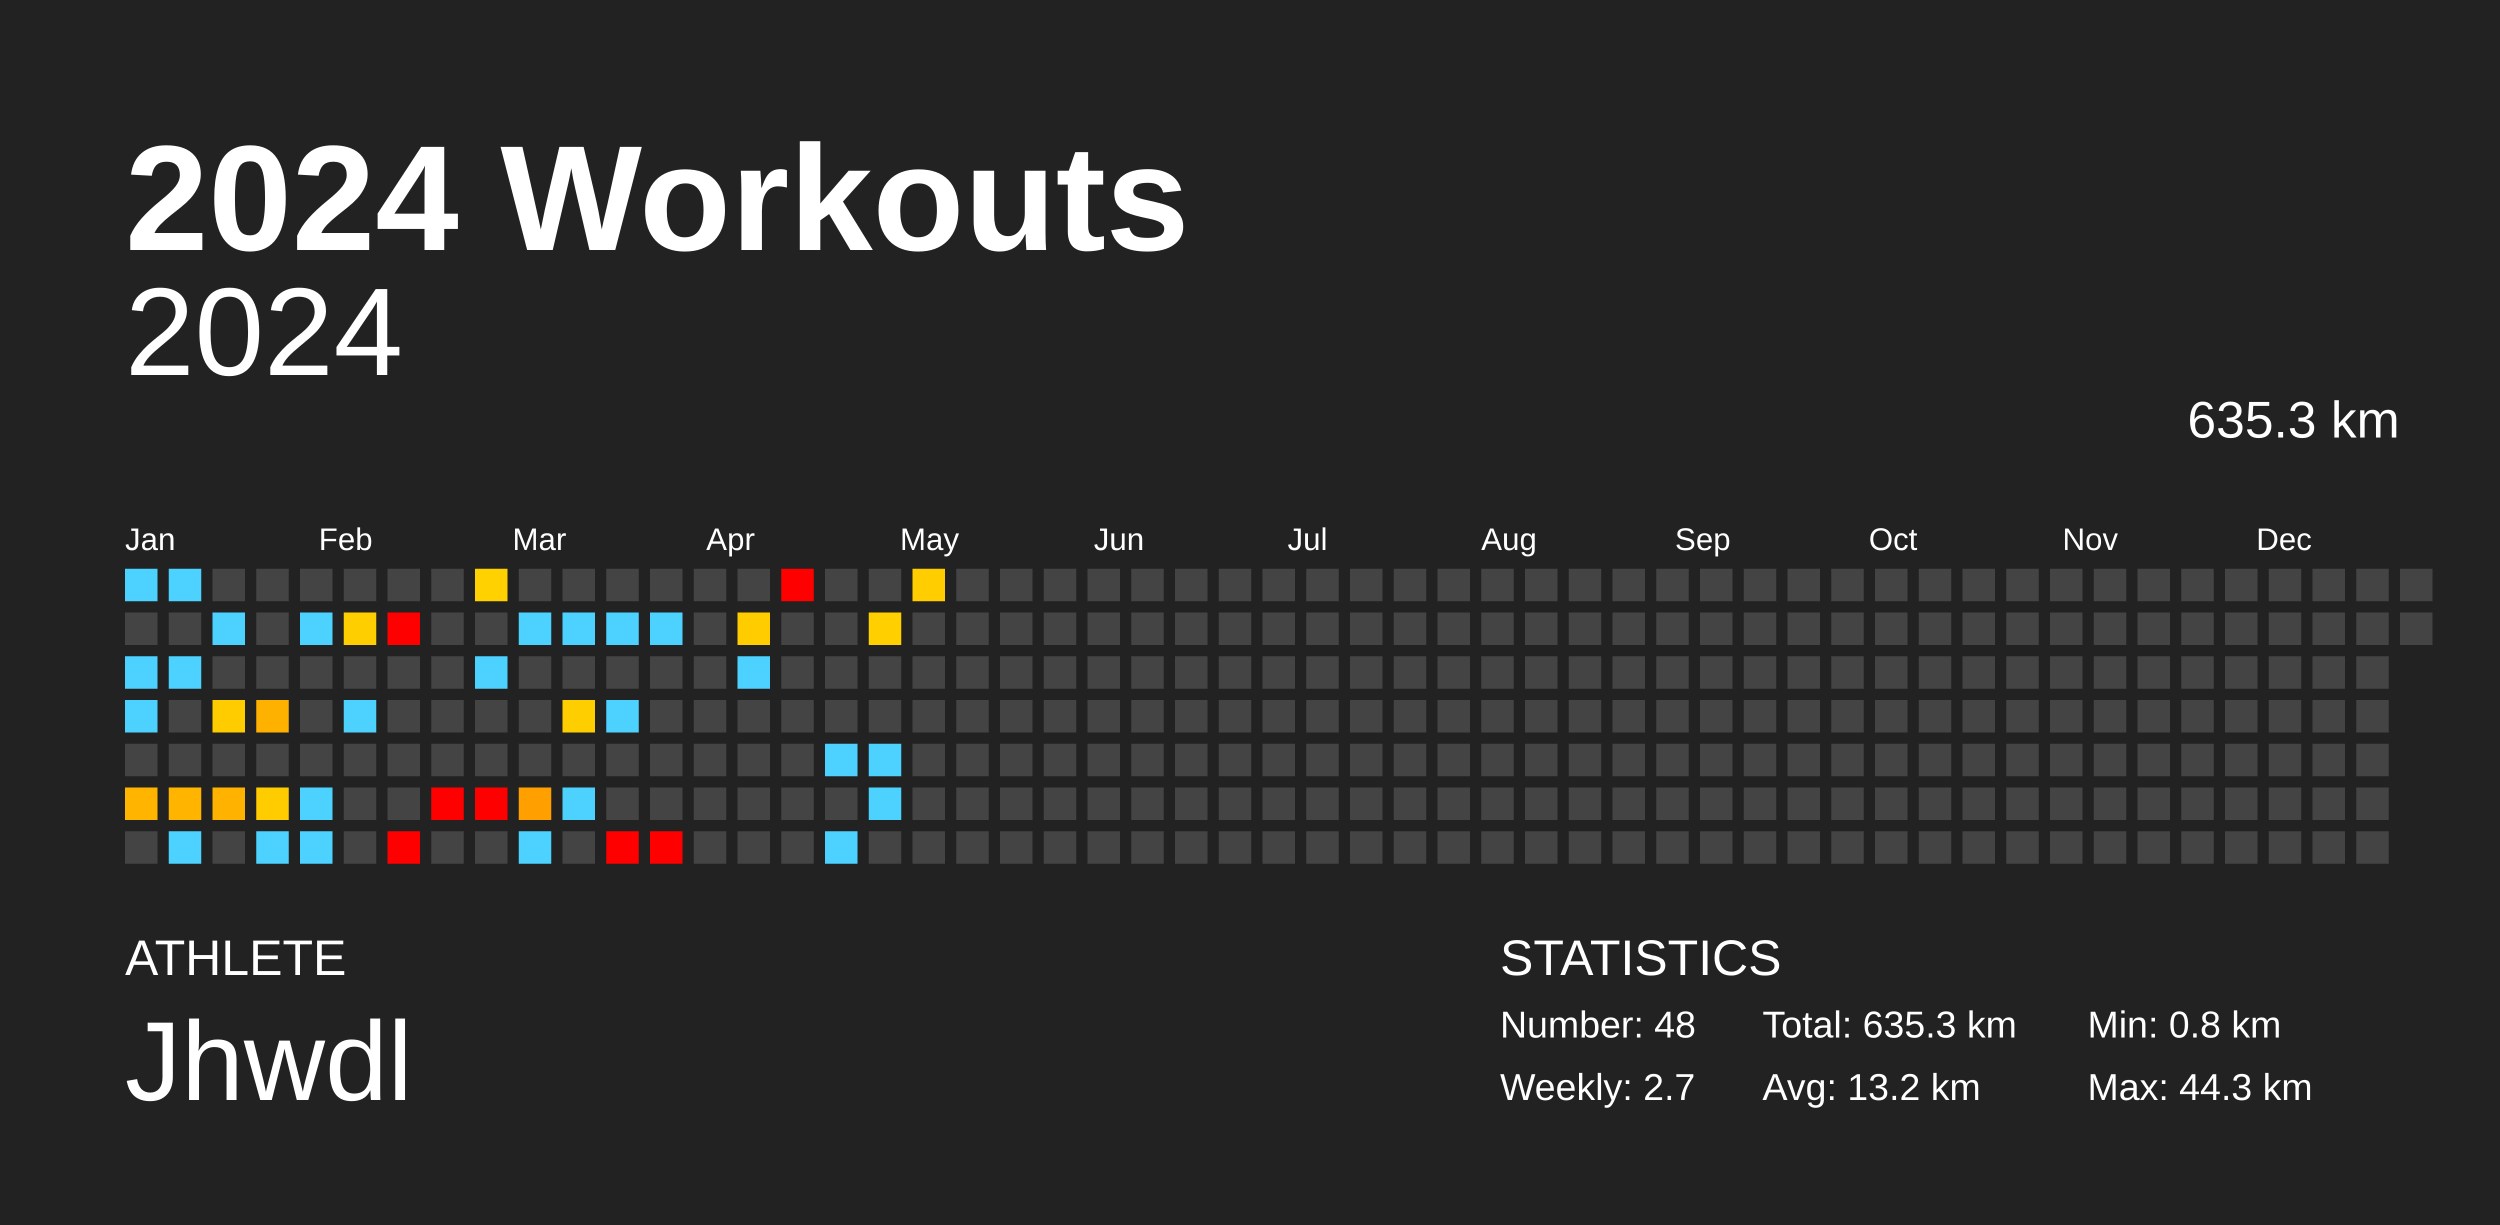
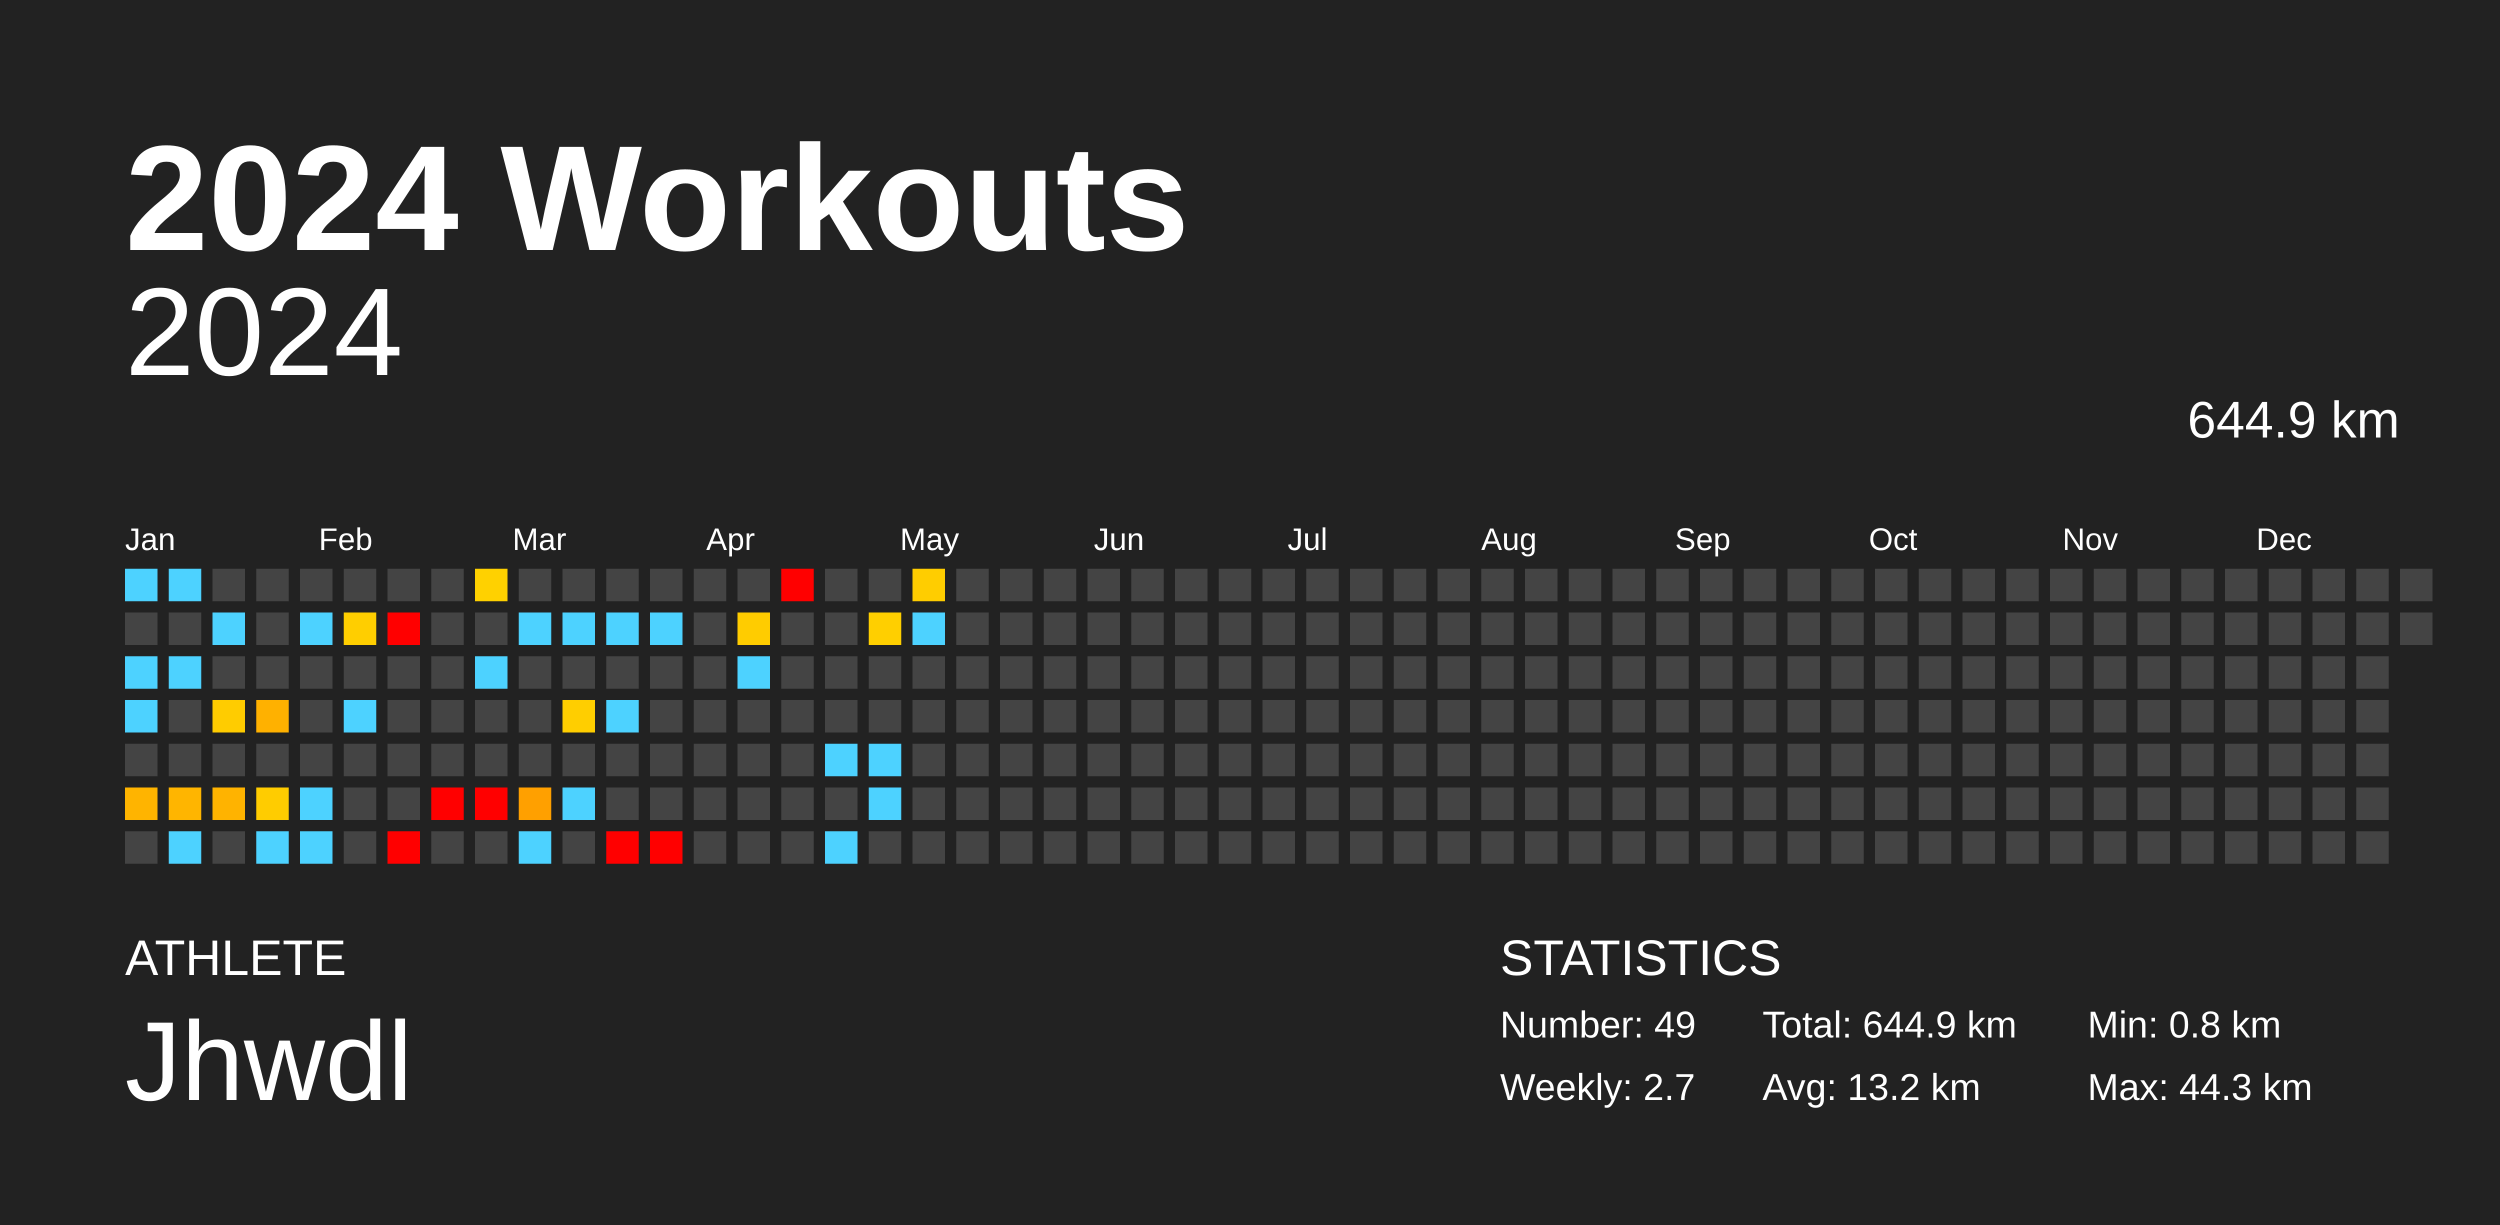
<svg xmlns="http://www.w3.org/2000/svg" baseProfile="full" height="98mm" version="1.1" viewBox="0,0,200,98" width="200mm">
  <defs />
  <rect fill="#222222" height="98" width="200" x="0" y="0" />
  <text fill="#FFFFFF" style="font-size:12px; font-family:Arial; font-weight:bold;" x="10" y="20">2024 Workouts</text>
  <text fill="#FFFFFF" style="font-size:4px; font-family:Arial" x="10" y="78">ATHLETE</text>
  <text fill="#FFFFFF" style="font-size:9px; font-family:Arial" x="10" y="88">Jhwdl</text>
  <text fill="#FFFFFF" style="font-size:4px; font-family:Arial" x="120" y="78">STATISTICS</text>
-   <text fill="#FFFFFF" style="font-size:3px; font-family:Arial" x="120" y="83">Number: 48</text>
+   <text fill="#FFFFFF" style="font-size:3px; font-family:Arial" x="120" y="83">Number: 49</text>
  <text fill="#FFFFFF" style="font-size:3px; font-family:Arial" x="120" y="88">Weekly: 2.7</text>
-   <text fill="#FFFFFF" style="font-size:3px; font-family:Arial" x="141" y="83">Total: 635.3 km</text>
+   <text fill="#FFFFFF" style="font-size:3px; font-family:Arial" x="141" y="83">Total: 644.9 km</text>
  <text fill="#FFFFFF" style="font-size:3px; font-family:Arial" x="141" y="88">Avg: 13.2 km</text>
  <text fill="#FFFFFF" style="font-size:3px; font-family:Arial" x="167" y="83">Min: 0.8 km</text>
  <text fill="#FFFFFF" style="font-size:3px; font-family:Arial" x="167" y="88">Max: 44.3 km</text>
  <text alignment-baseline="hanging" fill="#FFFFFF" style="font-size:10.0px; font-family:Arial;" x="10" y="30">2024</text>
-   <text alignment-baseline="hanging" fill="#FFFFFF" style="font-size:4.125px; font-family:Arial;" x="175" y="35">635.3 km</text>
+   <text alignment-baseline="hanging" fill="#FFFFFF" style="font-size:4.125px; font-family:Arial;" x="175" y="35">644.9 km</text>
  <text fill="#FFFFFF" style="font-size:2.5px; font-family:Arial" x="10.0" y="44">Jan</text>
  <text fill="#FFFFFF" style="font-size:2.5px; font-family:Arial" x="25.5" y="44">Feb</text>
  <text fill="#FFFFFF" style="font-size:2.5px; font-family:Arial" x="41.0" y="44">Mar</text>
  <text fill="#FFFFFF" style="font-size:2.5px; font-family:Arial" x="56.5" y="44">Apr</text>
  <text fill="#FFFFFF" style="font-size:2.5px; font-family:Arial" x="72.0" y="44">May</text>
  <text fill="#FFFFFF" style="font-size:2.5px; font-family:Arial" x="87.5" y="44">Jun</text>
  <text fill="#FFFFFF" style="font-size:2.5px; font-family:Arial" x="103.0" y="44">Jul</text>
  <text fill="#FFFFFF" style="font-size:2.5px; font-family:Arial" x="118.5" y="44">Aug</text>
  <text fill="#FFFFFF" style="font-size:2.5px; font-family:Arial" x="134.0" y="44">Sep</text>
  <text fill="#FFFFFF" style="font-size:2.5px; font-family:Arial" x="149.5" y="44">Oct</text>
  <text fill="#FFFFFF" style="font-size:2.5px; font-family:Arial" x="165.0" y="44">Nov</text>
  <text fill="#FFFFFF" style="font-size:2.5px; font-family:Arial" x="180.5" y="44">Dec</text>
  <rect fill="#4dd2ff" height="2.6" width="2.6" x="10.0" y="45.5" />
  <rect fill="#444444" height="2.6" width="2.6" x="10.0" y="49.0" />
  <rect fill="#4dd2ff" height="2.6" width="2.6" x="10.0" y="52.5" />
  <rect fill="#4dd2ff" height="2.6" width="2.6" x="10.0" y="56.0" />
  <rect fill="#444444" height="2.6" width="2.6" x="10.0" y="59.5" />
  <rect fill="#ffb400" height="2.6" width="2.6" x="10.0" y="63.0" />
  <rect fill="#444444" height="2.6" width="2.6" x="10.0" y="66.5" />
  <rect fill="#4dd2ff" height="2.6" width="2.6" x="13.5" y="45.5" />
  <rect fill="#444444" height="2.6" width="2.6" x="13.5" y="49.0" />
  <rect fill="#4dd2ff" height="2.6" width="2.6" x="13.5" y="52.5" />
  <rect fill="#444444" height="2.6" width="2.6" x="13.5" y="56.0" />
  <rect fill="#444444" height="2.6" width="2.6" x="13.5" y="59.5" />
  <rect fill="#ffb500" height="2.6" width="2.6" x="13.5" y="63.0" />
  <rect fill="#4dd2ff" height="2.6" width="2.6" x="13.5" y="66.5" />
  <rect fill="#444444" height="2.6" width="2.6" x="17.0" y="45.5" />
  <rect fill="#4dd2ff" height="2.6" width="2.6" x="17.0" y="49.0" />
  <rect fill="#444444" height="2.6" width="2.6" x="17.0" y="52.5" />
  <rect fill="#ffcc00" height="2.6" width="2.6" x="17.0" y="56.0" />
  <rect fill="#444444" height="2.6" width="2.6" x="17.0" y="59.5" />
  <rect fill="#ffb300" height="2.6" width="2.6" x="17.0" y="63.0" />
  <rect fill="#444444" height="2.6" width="2.6" x="17.0" y="66.5" />
  <rect fill="#444444" height="2.6" width="2.6" x="20.5" y="45.5" />
  <rect fill="#444444" height="2.6" width="2.6" x="20.5" y="49.0" />
  <rect fill="#444444" height="2.6" width="2.6" x="20.5" y="52.5" />
  <rect fill="#ffb100" height="2.6" width="2.6" x="20.5" y="56.0" />
  <rect fill="#444444" height="2.6" width="2.6" x="20.5" y="59.5" />
  <rect fill="#ffcc00" height="2.6" width="2.6" x="20.5" y="63.0" />
  <rect fill="#4dd2ff" height="2.6" width="2.6" x="20.5" y="66.5" />
  <rect fill="#444444" height="2.6" width="2.6" x="24.0" y="45.5" />
  <rect fill="#4dd2ff" height="2.6" width="2.6" x="24.0" y="49.0" />
  <rect fill="#444444" height="2.6" width="2.6" x="24.0" y="52.5" />
  <rect fill="#444444" height="2.6" width="2.6" x="24.0" y="56.0" />
  <rect fill="#444444" height="2.6" width="2.6" x="24.0" y="59.5" />
  <rect fill="#4dd2ff" height="2.6" width="2.6" x="24.0" y="63.0" />
  <rect fill="#4dd2ff" height="2.6" width="2.6" x="24.0" y="66.5" />
  <rect fill="#444444" height="2.6" width="2.6" x="27.5" y="45.5" />
  <rect fill="#ffce00" height="2.6" width="2.6" x="27.5" y="49.0" />
  <rect fill="#444444" height="2.6" width="2.6" x="27.5" y="52.5" />
  <rect fill="#4dd2ff" height="2.6" width="2.6" x="27.5" y="56.0" />
  <rect fill="#444444" height="2.6" width="2.6" x="27.5" y="59.5" />
  <rect fill="#444444" height="2.6" width="2.6" x="27.5" y="63.0" />
  <rect fill="#444444" height="2.6" width="2.6" x="27.5" y="66.5" />
  <rect fill="#444444" height="2.6" width="2.6" x="31.0" y="45.5" />
  <rect fill="red" height="2.6" width="2.6" x="31.0" y="49.0" />
  <rect fill="#444444" height="2.6" width="2.6" x="31.0" y="52.5" />
  <rect fill="#444444" height="2.6" width="2.6" x="31.0" y="56.0" />
  <rect fill="#444444" height="2.6" width="2.6" x="31.0" y="59.5" />
  <rect fill="#444444" height="2.6" width="2.6" x="31.0" y="63.0" />
  <rect fill="red" height="2.6" width="2.6" x="31.0" y="66.5" />
  <rect fill="#444444" height="2.6" width="2.6" x="34.5" y="45.5" />
  <rect fill="#444444" height="2.6" width="2.6" x="34.5" y="49.0" />
  <rect fill="#444444" height="2.6" width="2.6" x="34.5" y="52.5" />
  <rect fill="#444444" height="2.6" width="2.6" x="34.5" y="56.0" />
  <rect fill="#444444" height="2.6" width="2.6" x="34.5" y="59.5" />
  <rect fill="red" height="2.6" width="2.6" x="34.5" y="63.0" />
  <rect fill="#444444" height="2.6" width="2.6" x="34.5" y="66.5" />
  <rect fill="#ffd100" height="2.6" width="2.6" x="38.0" y="45.5" />
  <rect fill="#444444" height="2.6" width="2.6" x="38.0" y="49.0" />
  <rect fill="#4dd2ff" height="2.6" width="2.6" x="38.0" y="52.5" />
  <rect fill="#444444" height="2.6" width="2.6" x="38.0" y="56.0" />
  <rect fill="#444444" height="2.6" width="2.6" x="38.0" y="59.5" />
  <rect fill="red" height="2.6" width="2.6" x="38.0" y="63.0" />
  <rect fill="#444444" height="2.6" width="2.6" x="38.0" y="66.5" />
  <rect fill="#444444" height="2.6" width="2.6" x="41.5" y="45.5" />
  <rect fill="#4dd2ff" height="2.6" width="2.6" x="41.5" y="49.0" />
  <rect fill="#444444" height="2.6" width="2.6" x="41.5" y="52.5" />
  <rect fill="#444444" height="2.6" width="2.6" x="41.5" y="56.0" />
  <rect fill="#444444" height="2.6" width="2.6" x="41.5" y="59.5" />
  <rect fill="#ffa000" height="2.6" width="2.6" x="41.5" y="63.0" />
  <rect fill="#4dd2ff" height="2.6" width="2.6" x="41.5" y="66.5" />
  <rect fill="#444444" height="2.6" width="2.6" x="45.0" y="45.5" />
  <rect fill="#4dd2ff" height="2.6" width="2.6" x="45.0" y="49.0" />
  <rect fill="#444444" height="2.6" width="2.6" x="45.0" y="52.5" />
  <rect fill="#ffce00" height="2.6" width="2.6" x="45.0" y="56.0" />
  <rect fill="#444444" height="2.6" width="2.6" x="45.0" y="59.5" />
  <rect fill="#4dd2ff" height="2.6" width="2.6" x="45.0" y="63.0" />
  <rect fill="#444444" height="2.6" width="2.6" x="45.0" y="66.5" />
  <rect fill="#444444" height="2.6" width="2.6" x="48.5" y="45.5" />
  <rect fill="#4dd2ff" height="2.6" width="2.6" x="48.5" y="49.0" />
  <rect fill="#444444" height="2.6" width="2.6" x="48.5" y="52.5" />
  <rect fill="#4dd2ff" height="2.6" width="2.6" x="48.5" y="56.0" />
  <rect fill="#444444" height="2.6" width="2.6" x="48.5" y="59.5" />
  <rect fill="#444444" height="2.6" width="2.6" x="48.5" y="63.0" />
  <rect fill="red" height="2.6" width="2.6" x="48.5" y="66.5" />
  <rect fill="#444444" height="2.6" width="2.6" x="52.0" y="45.5" />
  <rect fill="#4dd2ff" height="2.6" width="2.6" x="52.0" y="49.0" />
  <rect fill="#444444" height="2.6" width="2.6" x="52.0" y="52.5" />
  <rect fill="#444444" height="2.6" width="2.6" x="52.0" y="56.0" />
  <rect fill="#444444" height="2.6" width="2.6" x="52.0" y="59.5" />
  <rect fill="#444444" height="2.6" width="2.6" x="52.0" y="63.0" />
  <rect fill="red" height="2.6" width="2.6" x="52.0" y="66.5" />
  <rect fill="#444444" height="2.6" width="2.6" x="55.5" y="45.5" />
  <rect fill="#444444" height="2.6" width="2.6" x="55.5" y="49.0" />
  <rect fill="#444444" height="2.6" width="2.6" x="55.5" y="52.5" />
  <rect fill="#444444" height="2.6" width="2.6" x="55.5" y="56.0" />
  <rect fill="#444444" height="2.6" width="2.6" x="55.5" y="59.5" />
  <rect fill="#444444" height="2.6" width="2.6" x="55.5" y="63.0" />
  <rect fill="#444444" height="2.6" width="2.6" x="55.5" y="66.5" />
  <rect fill="#444444" height="2.6" width="2.6" x="59.0" y="45.5" />
  <rect fill="#ffcc00" height="2.6" width="2.6" x="59.0" y="49.0" />
  <rect fill="#4dd2ff" height="2.6" width="2.6" x="59.0" y="52.5" />
  <rect fill="#444444" height="2.6" width="2.6" x="59.0" y="56.0" />
  <rect fill="#444444" height="2.6" width="2.6" x="59.0" y="59.5" />
  <rect fill="#444444" height="2.6" width="2.6" x="59.0" y="63.0" />
  <rect fill="#444444" height="2.6" width="2.6" x="59.0" y="66.5" />
  <rect fill="red" height="2.6" width="2.6" x="62.5" y="45.5" />
  <rect fill="#444444" height="2.6" width="2.6" x="62.5" y="49.0" />
  <rect fill="#444444" height="2.6" width="2.6" x="62.5" y="52.5" />
  <rect fill="#444444" height="2.6" width="2.6" x="62.5" y="56.0" />
  <rect fill="#444444" height="2.6" width="2.6" x="62.5" y="59.5" />
  <rect fill="#444444" height="2.6" width="2.6" x="62.5" y="63.0" />
  <rect fill="#444444" height="2.6" width="2.6" x="62.5" y="66.5" />
  <rect fill="#444444" height="2.6" width="2.6" x="66.0" y="45.5" />
  <rect fill="#444444" height="2.6" width="2.6" x="66.0" y="49.0" />
  <rect fill="#444444" height="2.6" width="2.6" x="66.0" y="52.5" />
  <rect fill="#444444" height="2.6" width="2.6" x="66.0" y="56.0" />
  <rect fill="#4dd2ff" height="2.6" width="2.6" x="66.0" y="59.5" />
  <rect fill="#444444" height="2.6" width="2.6" x="66.0" y="63.0" />
  <rect fill="#4dd2ff" height="2.6" width="2.6" x="66.0" y="66.5" />
  <rect fill="#444444" height="2.6" width="2.6" x="69.5" y="45.5" />
  <rect fill="#ffcf00" height="2.6" width="2.6" x="69.5" y="49.0" />
  <rect fill="#444444" height="2.6" width="2.6" x="69.5" y="52.5" />
  <rect fill="#444444" height="2.6" width="2.6" x="69.5" y="56.0" />
  <rect fill="#4dd2ff" height="2.6" width="2.6" x="69.5" y="59.5" />
  <rect fill="#4dd2ff" height="2.6" width="2.6" x="69.5" y="63.0" />
  <rect fill="#444444" height="2.6" width="2.6" x="69.5" y="66.5" />
  <rect fill="#ffcd00" height="2.6" width="2.6" x="73.0" y="45.5" />
-   <rect fill="#444444" height="2.6" width="2.6" x="73.0" y="49.0" />
+   <rect fill="#4dd2ff" height="2.6" width="2.6" x="73.0" y="49.0" />
  <rect fill="#444444" height="2.6" width="2.6" x="73.0" y="52.5" />
  <rect fill="#444444" height="2.6" width="2.6" x="73.0" y="56.0" />
  <rect fill="#444444" height="2.6" width="2.6" x="73.0" y="59.5" />
  <rect fill="#444444" height="2.6" width="2.6" x="73.0" y="63.0" />
  <rect fill="#444444" height="2.6" width="2.6" x="73.0" y="66.5" />
  <rect fill="#444444" height="2.6" width="2.6" x="76.5" y="45.5" />
  <rect fill="#444444" height="2.6" width="2.6" x="76.5" y="49.0" />
  <rect fill="#444444" height="2.6" width="2.6" x="76.5" y="52.5" />
  <rect fill="#444444" height="2.6" width="2.6" x="76.5" y="56.0" />
  <rect fill="#444444" height="2.6" width="2.6" x="76.5" y="59.5" />
  <rect fill="#444444" height="2.6" width="2.6" x="76.5" y="63.0" />
  <rect fill="#444444" height="2.6" width="2.6" x="76.5" y="66.5" />
  <rect fill="#444444" height="2.6" width="2.6" x="80.0" y="45.5" />
  <rect fill="#444444" height="2.6" width="2.6" x="80.0" y="49.0" />
  <rect fill="#444444" height="2.6" width="2.6" x="80.0" y="52.5" />
  <rect fill="#444444" height="2.6" width="2.6" x="80.0" y="56.0" />
  <rect fill="#444444" height="2.6" width="2.6" x="80.0" y="59.5" />
  <rect fill="#444444" height="2.6" width="2.6" x="80.0" y="63.0" />
  <rect fill="#444444" height="2.6" width="2.6" x="80.0" y="66.5" />
  <rect fill="#444444" height="2.6" width="2.6" x="83.5" y="45.5" />
  <rect fill="#444444" height="2.6" width="2.6" x="83.5" y="49.0" />
  <rect fill="#444444" height="2.6" width="2.6" x="83.5" y="52.5" />
  <rect fill="#444444" height="2.6" width="2.6" x="83.5" y="56.0" />
  <rect fill="#444444" height="2.6" width="2.6" x="83.5" y="59.5" />
  <rect fill="#444444" height="2.6" width="2.6" x="83.5" y="63.0" />
  <rect fill="#444444" height="2.6" width="2.6" x="83.5" y="66.5" />
  <rect fill="#444444" height="2.6" width="2.6" x="87.0" y="45.5" />
  <rect fill="#444444" height="2.6" width="2.6" x="87.0" y="49.0" />
  <rect fill="#444444" height="2.6" width="2.6" x="87.0" y="52.5" />
  <rect fill="#444444" height="2.6" width="2.6" x="87.0" y="56.0" />
  <rect fill="#444444" height="2.6" width="2.6" x="87.0" y="59.5" />
  <rect fill="#444444" height="2.6" width="2.6" x="87.0" y="63.0" />
  <rect fill="#444444" height="2.6" width="2.6" x="87.0" y="66.5" />
  <rect fill="#444444" height="2.6" width="2.6" x="90.5" y="45.5" />
  <rect fill="#444444" height="2.6" width="2.6" x="90.5" y="49.0" />
  <rect fill="#444444" height="2.6" width="2.6" x="90.5" y="52.5" />
  <rect fill="#444444" height="2.6" width="2.6" x="90.5" y="56.0" />
  <rect fill="#444444" height="2.6" width="2.6" x="90.5" y="59.5" />
  <rect fill="#444444" height="2.6" width="2.6" x="90.5" y="63.0" />
  <rect fill="#444444" height="2.6" width="2.6" x="90.5" y="66.5" />
  <rect fill="#444444" height="2.6" width="2.6" x="94.0" y="45.5" />
  <rect fill="#444444" height="2.6" width="2.6" x="94.0" y="49.0" />
  <rect fill="#444444" height="2.6" width="2.6" x="94.0" y="52.5" />
  <rect fill="#444444" height="2.6" width="2.6" x="94.0" y="56.0" />
  <rect fill="#444444" height="2.6" width="2.6" x="94.0" y="59.5" />
  <rect fill="#444444" height="2.6" width="2.6" x="94.0" y="63.0" />
  <rect fill="#444444" height="2.6" width="2.6" x="94.0" y="66.5" />
  <rect fill="#444444" height="2.6" width="2.6" x="97.5" y="45.5" />
  <rect fill="#444444" height="2.6" width="2.6" x="97.5" y="49.0" />
  <rect fill="#444444" height="2.6" width="2.6" x="97.5" y="52.5" />
  <rect fill="#444444" height="2.6" width="2.6" x="97.5" y="56.0" />
  <rect fill="#444444" height="2.6" width="2.6" x="97.5" y="59.5" />
  <rect fill="#444444" height="2.6" width="2.6" x="97.5" y="63.0" />
  <rect fill="#444444" height="2.6" width="2.6" x="97.5" y="66.5" />
  <rect fill="#444444" height="2.6" width="2.6" x="101.0" y="45.5" />
  <rect fill="#444444" height="2.6" width="2.6" x="101.0" y="49.0" />
  <rect fill="#444444" height="2.6" width="2.6" x="101.0" y="52.5" />
  <rect fill="#444444" height="2.6" width="2.6" x="101.0" y="56.0" />
  <rect fill="#444444" height="2.6" width="2.6" x="101.0" y="59.5" />
  <rect fill="#444444" height="2.6" width="2.6" x="101.0" y="63.0" />
  <rect fill="#444444" height="2.6" width="2.6" x="101.0" y="66.5" />
  <rect fill="#444444" height="2.6" width="2.6" x="104.5" y="45.5" />
  <rect fill="#444444" height="2.6" width="2.6" x="104.5" y="49.0" />
  <rect fill="#444444" height="2.6" width="2.6" x="104.5" y="52.5" />
  <rect fill="#444444" height="2.6" width="2.6" x="104.5" y="56.0" />
  <rect fill="#444444" height="2.6" width="2.6" x="104.5" y="59.5" />
  <rect fill="#444444" height="2.6" width="2.6" x="104.5" y="63.0" />
  <rect fill="#444444" height="2.6" width="2.6" x="104.5" y="66.5" />
  <rect fill="#444444" height="2.6" width="2.6" x="108.0" y="45.5" />
  <rect fill="#444444" height="2.6" width="2.6" x="108.0" y="49.0" />
  <rect fill="#444444" height="2.6" width="2.6" x="108.0" y="52.5" />
  <rect fill="#444444" height="2.6" width="2.6" x="108.0" y="56.0" />
  <rect fill="#444444" height="2.6" width="2.6" x="108.0" y="59.5" />
  <rect fill="#444444" height="2.6" width="2.6" x="108.0" y="63.0" />
  <rect fill="#444444" height="2.6" width="2.6" x="108.0" y="66.5" />
  <rect fill="#444444" height="2.6" width="2.6" x="111.5" y="45.5" />
  <rect fill="#444444" height="2.6" width="2.6" x="111.5" y="49.0" />
  <rect fill="#444444" height="2.6" width="2.6" x="111.5" y="52.5" />
  <rect fill="#444444" height="2.6" width="2.6" x="111.5" y="56.0" />
  <rect fill="#444444" height="2.6" width="2.6" x="111.5" y="59.5" />
  <rect fill="#444444" height="2.6" width="2.6" x="111.5" y="63.0" />
  <rect fill="#444444" height="2.6" width="2.6" x="111.5" y="66.5" />
  <rect fill="#444444" height="2.6" width="2.6" x="115.0" y="45.5" />
  <rect fill="#444444" height="2.6" width="2.6" x="115.0" y="49.0" />
  <rect fill="#444444" height="2.6" width="2.6" x="115.0" y="52.5" />
  <rect fill="#444444" height="2.6" width="2.6" x="115.0" y="56.0" />
  <rect fill="#444444" height="2.6" width="2.6" x="115.0" y="59.5" />
  <rect fill="#444444" height="2.6" width="2.6" x="115.0" y="63.0" />
  <rect fill="#444444" height="2.6" width="2.6" x="115.0" y="66.5" />
  <rect fill="#444444" height="2.6" width="2.6" x="118.5" y="45.5" />
  <rect fill="#444444" height="2.6" width="2.6" x="118.5" y="49.0" />
  <rect fill="#444444" height="2.6" width="2.6" x="118.5" y="52.5" />
  <rect fill="#444444" height="2.6" width="2.6" x="118.5" y="56.0" />
  <rect fill="#444444" height="2.6" width="2.6" x="118.5" y="59.5" />
  <rect fill="#444444" height="2.6" width="2.6" x="118.5" y="63.0" />
  <rect fill="#444444" height="2.6" width="2.6" x="118.5" y="66.5" />
  <rect fill="#444444" height="2.6" width="2.6" x="122.0" y="45.5" />
  <rect fill="#444444" height="2.6" width="2.6" x="122.0" y="49.0" />
  <rect fill="#444444" height="2.6" width="2.6" x="122.0" y="52.5" />
  <rect fill="#444444" height="2.6" width="2.6" x="122.0" y="56.0" />
  <rect fill="#444444" height="2.6" width="2.6" x="122.0" y="59.5" />
  <rect fill="#444444" height="2.6" width="2.6" x="122.0" y="63.0" />
  <rect fill="#444444" height="2.6" width="2.6" x="122.0" y="66.5" />
  <rect fill="#444444" height="2.6" width="2.6" x="125.5" y="45.5" />
  <rect fill="#444444" height="2.6" width="2.6" x="125.5" y="49.0" />
  <rect fill="#444444" height="2.6" width="2.6" x="125.5" y="52.5" />
  <rect fill="#444444" height="2.6" width="2.6" x="125.5" y="56.0" />
  <rect fill="#444444" height="2.6" width="2.6" x="125.5" y="59.5" />
  <rect fill="#444444" height="2.6" width="2.6" x="125.5" y="63.0" />
  <rect fill="#444444" height="2.6" width="2.6" x="125.5" y="66.5" />
  <rect fill="#444444" height="2.6" width="2.6" x="129.0" y="45.5" />
  <rect fill="#444444" height="2.6" width="2.6" x="129.0" y="49.0" />
  <rect fill="#444444" height="2.6" width="2.6" x="129.0" y="52.5" />
  <rect fill="#444444" height="2.6" width="2.6" x="129.0" y="56.0" />
  <rect fill="#444444" height="2.6" width="2.6" x="129.0" y="59.5" />
  <rect fill="#444444" height="2.6" width="2.6" x="129.0" y="63.0" />
  <rect fill="#444444" height="2.6" width="2.6" x="129.0" y="66.5" />
  <rect fill="#444444" height="2.6" width="2.6" x="132.5" y="45.5" />
  <rect fill="#444444" height="2.6" width="2.6" x="132.5" y="49.0" />
  <rect fill="#444444" height="2.6" width="2.6" x="132.5" y="52.5" />
  <rect fill="#444444" height="2.6" width="2.6" x="132.5" y="56.0" />
  <rect fill="#444444" height="2.6" width="2.6" x="132.5" y="59.5" />
  <rect fill="#444444" height="2.6" width="2.6" x="132.5" y="63.0" />
  <rect fill="#444444" height="2.6" width="2.6" x="132.5" y="66.5" />
  <rect fill="#444444" height="2.6" width="2.6" x="136.0" y="45.5" />
  <rect fill="#444444" height="2.6" width="2.6" x="136.0" y="49.0" />
  <rect fill="#444444" height="2.6" width="2.6" x="136.0" y="52.5" />
  <rect fill="#444444" height="2.6" width="2.6" x="136.0" y="56.0" />
  <rect fill="#444444" height="2.6" width="2.6" x="136.0" y="59.5" />
  <rect fill="#444444" height="2.6" width="2.6" x="136.0" y="63.0" />
  <rect fill="#444444" height="2.6" width="2.6" x="136.0" y="66.5" />
  <rect fill="#444444" height="2.6" width="2.6" x="139.5" y="45.5" />
  <rect fill="#444444" height="2.6" width="2.6" x="139.5" y="49.0" />
  <rect fill="#444444" height="2.6" width="2.6" x="139.5" y="52.5" />
  <rect fill="#444444" height="2.6" width="2.6" x="139.5" y="56.0" />
  <rect fill="#444444" height="2.6" width="2.6" x="139.5" y="59.5" />
  <rect fill="#444444" height="2.6" width="2.6" x="139.5" y="63.0" />
  <rect fill="#444444" height="2.6" width="2.6" x="139.5" y="66.5" />
  <rect fill="#444444" height="2.6" width="2.6" x="143.0" y="45.5" />
  <rect fill="#444444" height="2.6" width="2.6" x="143.0" y="49.0" />
  <rect fill="#444444" height="2.6" width="2.6" x="143.0" y="52.5" />
  <rect fill="#444444" height="2.6" width="2.6" x="143.0" y="56.0" />
  <rect fill="#444444" height="2.6" width="2.6" x="143.0" y="59.5" />
  <rect fill="#444444" height="2.6" width="2.6" x="143.0" y="63.0" />
  <rect fill="#444444" height="2.6" width="2.6" x="143.0" y="66.5" />
  <rect fill="#444444" height="2.6" width="2.6" x="146.5" y="45.5" />
  <rect fill="#444444" height="2.6" width="2.6" x="146.5" y="49.0" />
  <rect fill="#444444" height="2.6" width="2.6" x="146.5" y="52.5" />
  <rect fill="#444444" height="2.6" width="2.6" x="146.5" y="56.0" />
  <rect fill="#444444" height="2.6" width="2.6" x="146.5" y="59.5" />
  <rect fill="#444444" height="2.6" width="2.6" x="146.5" y="63.0" />
  <rect fill="#444444" height="2.6" width="2.6" x="146.5" y="66.5" />
  <rect fill="#444444" height="2.6" width="2.6" x="150.0" y="45.5" />
  <rect fill="#444444" height="2.6" width="2.6" x="150.0" y="49.0" />
  <rect fill="#444444" height="2.6" width="2.6" x="150.0" y="52.5" />
  <rect fill="#444444" height="2.6" width="2.6" x="150.0" y="56.0" />
  <rect fill="#444444" height="2.6" width="2.6" x="150.0" y="59.5" />
  <rect fill="#444444" height="2.6" width="2.6" x="150.0" y="63.0" />
  <rect fill="#444444" height="2.6" width="2.6" x="150.0" y="66.5" />
  <rect fill="#444444" height="2.6" width="2.6" x="153.5" y="45.5" />
  <rect fill="#444444" height="2.6" width="2.6" x="153.5" y="49.0" />
  <rect fill="#444444" height="2.6" width="2.6" x="153.5" y="52.5" />
  <rect fill="#444444" height="2.6" width="2.6" x="153.5" y="56.0" />
  <rect fill="#444444" height="2.6" width="2.6" x="153.5" y="59.5" />
  <rect fill="#444444" height="2.6" width="2.6" x="153.5" y="63.0" />
  <rect fill="#444444" height="2.6" width="2.6" x="153.5" y="66.5" />
  <rect fill="#444444" height="2.6" width="2.6" x="157.0" y="45.5" />
  <rect fill="#444444" height="2.6" width="2.6" x="157.0" y="49.0" />
  <rect fill="#444444" height="2.6" width="2.6" x="157.0" y="52.5" />
  <rect fill="#444444" height="2.6" width="2.6" x="157.0" y="56.0" />
  <rect fill="#444444" height="2.6" width="2.6" x="157.0" y="59.5" />
  <rect fill="#444444" height="2.6" width="2.6" x="157.0" y="63.0" />
  <rect fill="#444444" height="2.6" width="2.6" x="157.0" y="66.5" />
  <rect fill="#444444" height="2.6" width="2.6" x="160.5" y="45.5" />
  <rect fill="#444444" height="2.6" width="2.6" x="160.5" y="49.0" />
  <rect fill="#444444" height="2.6" width="2.6" x="160.5" y="52.5" />
  <rect fill="#444444" height="2.6" width="2.6" x="160.5" y="56.0" />
  <rect fill="#444444" height="2.6" width="2.6" x="160.5" y="59.5" />
  <rect fill="#444444" height="2.6" width="2.6" x="160.5" y="63.0" />
  <rect fill="#444444" height="2.6" width="2.6" x="160.5" y="66.5" />
  <rect fill="#444444" height="2.6" width="2.6" x="164.0" y="45.5" />
  <rect fill="#444444" height="2.6" width="2.6" x="164.0" y="49.0" />
  <rect fill="#444444" height="2.6" width="2.6" x="164.0" y="52.5" />
  <rect fill="#444444" height="2.6" width="2.6" x="164.0" y="56.0" />
  <rect fill="#444444" height="2.6" width="2.6" x="164.0" y="59.5" />
  <rect fill="#444444" height="2.6" width="2.6" x="164.0" y="63.0" />
  <rect fill="#444444" height="2.6" width="2.6" x="164.0" y="66.5" />
  <rect fill="#444444" height="2.6" width="2.6" x="167.5" y="45.5" />
  <rect fill="#444444" height="2.6" width="2.6" x="167.5" y="49.0" />
  <rect fill="#444444" height="2.6" width="2.6" x="167.5" y="52.5" />
  <rect fill="#444444" height="2.6" width="2.6" x="167.5" y="56.0" />
  <rect fill="#444444" height="2.6" width="2.6" x="167.5" y="59.5" />
  <rect fill="#444444" height="2.6" width="2.6" x="167.5" y="63.0" />
  <rect fill="#444444" height="2.6" width="2.6" x="167.5" y="66.5" />
  <rect fill="#444444" height="2.6" width="2.6" x="171.0" y="45.5" />
  <rect fill="#444444" height="2.6" width="2.6" x="171.0" y="49.0" />
  <rect fill="#444444" height="2.6" width="2.6" x="171.0" y="52.5" />
  <rect fill="#444444" height="2.6" width="2.6" x="171.0" y="56.0" />
  <rect fill="#444444" height="2.6" width="2.6" x="171.0" y="59.5" />
  <rect fill="#444444" height="2.6" width="2.6" x="171.0" y="63.0" />
  <rect fill="#444444" height="2.6" width="2.6" x="171.0" y="66.5" />
  <rect fill="#444444" height="2.6" width="2.6" x="174.5" y="45.5" />
  <rect fill="#444444" height="2.6" width="2.6" x="174.5" y="49.0" />
  <rect fill="#444444" height="2.6" width="2.6" x="174.5" y="52.5" />
  <rect fill="#444444" height="2.6" width="2.6" x="174.5" y="56.0" />
  <rect fill="#444444" height="2.6" width="2.6" x="174.5" y="59.5" />
  <rect fill="#444444" height="2.6" width="2.6" x="174.5" y="63.0" />
  <rect fill="#444444" height="2.6" width="2.6" x="174.5" y="66.5" />
  <rect fill="#444444" height="2.6" width="2.6" x="178.0" y="45.5" />
  <rect fill="#444444" height="2.6" width="2.6" x="178.0" y="49.0" />
  <rect fill="#444444" height="2.6" width="2.6" x="178.0" y="52.5" />
  <rect fill="#444444" height="2.6" width="2.6" x="178.0" y="56.0" />
  <rect fill="#444444" height="2.6" width="2.6" x="178.0" y="59.5" />
  <rect fill="#444444" height="2.6" width="2.6" x="178.0" y="63.0" />
  <rect fill="#444444" height="2.6" width="2.6" x="178.0" y="66.5" />
  <rect fill="#444444" height="2.6" width="2.6" x="181.5" y="45.5" />
  <rect fill="#444444" height="2.6" width="2.6" x="181.5" y="49.0" />
  <rect fill="#444444" height="2.6" width="2.6" x="181.5" y="52.5" />
  <rect fill="#444444" height="2.6" width="2.6" x="181.5" y="56.0" />
  <rect fill="#444444" height="2.6" width="2.6" x="181.5" y="59.5" />
  <rect fill="#444444" height="2.6" width="2.6" x="181.5" y="63.0" />
  <rect fill="#444444" height="2.6" width="2.6" x="181.5" y="66.5" />
  <rect fill="#444444" height="2.6" width="2.6" x="185.0" y="45.5" />
  <rect fill="#444444" height="2.6" width="2.6" x="185.0" y="49.0" />
  <rect fill="#444444" height="2.6" width="2.6" x="185.0" y="52.5" />
  <rect fill="#444444" height="2.6" width="2.6" x="185.0" y="56.0" />
  <rect fill="#444444" height="2.6" width="2.6" x="185.0" y="59.5" />
  <rect fill="#444444" height="2.6" width="2.6" x="185.0" y="63.0" />
  <rect fill="#444444" height="2.6" width="2.6" x="185.0" y="66.5" />
  <rect fill="#444444" height="2.6" width="2.6" x="188.5" y="45.5" />
  <rect fill="#444444" height="2.6" width="2.6" x="188.5" y="49.0" />
  <rect fill="#444444" height="2.6" width="2.6" x="188.5" y="52.5" />
  <rect fill="#444444" height="2.6" width="2.6" x="188.5" y="56.0" />
  <rect fill="#444444" height="2.6" width="2.6" x="188.5" y="59.5" />
  <rect fill="#444444" height="2.6" width="2.6" x="188.5" y="63.0" />
  <rect fill="#444444" height="2.6" width="2.6" x="188.5" y="66.5" />
  <rect fill="#444444" height="2.6" width="2.6" x="192.0" y="45.5" />
  <rect fill="#444444" height="2.6" width="2.6" x="192.0" y="49.0" />
</svg>
